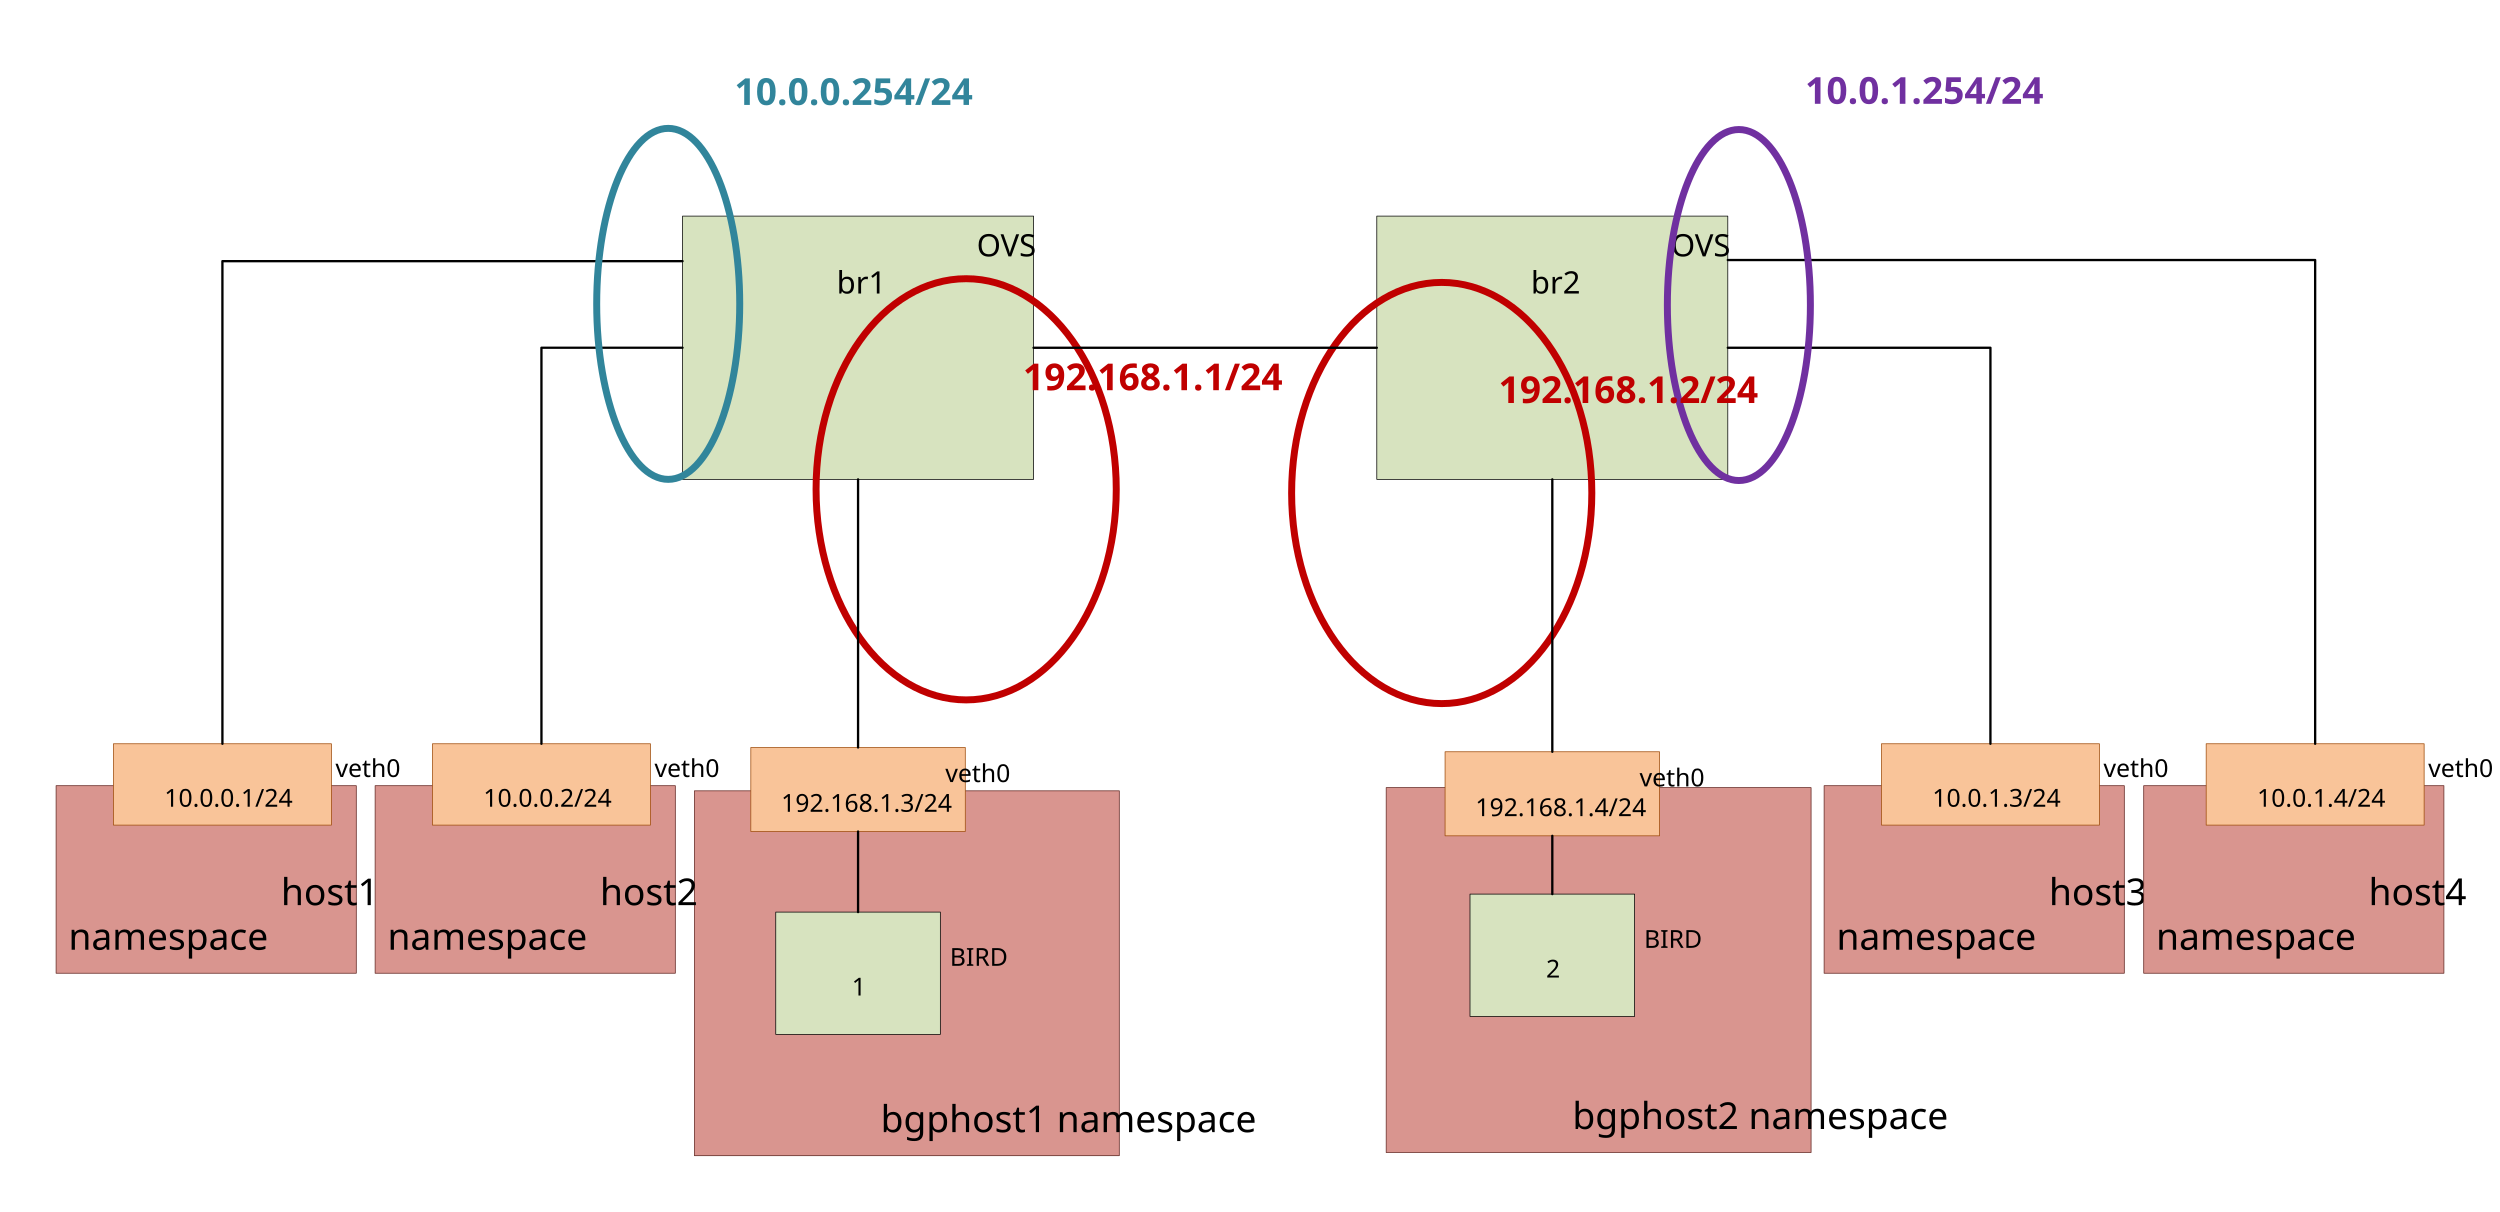
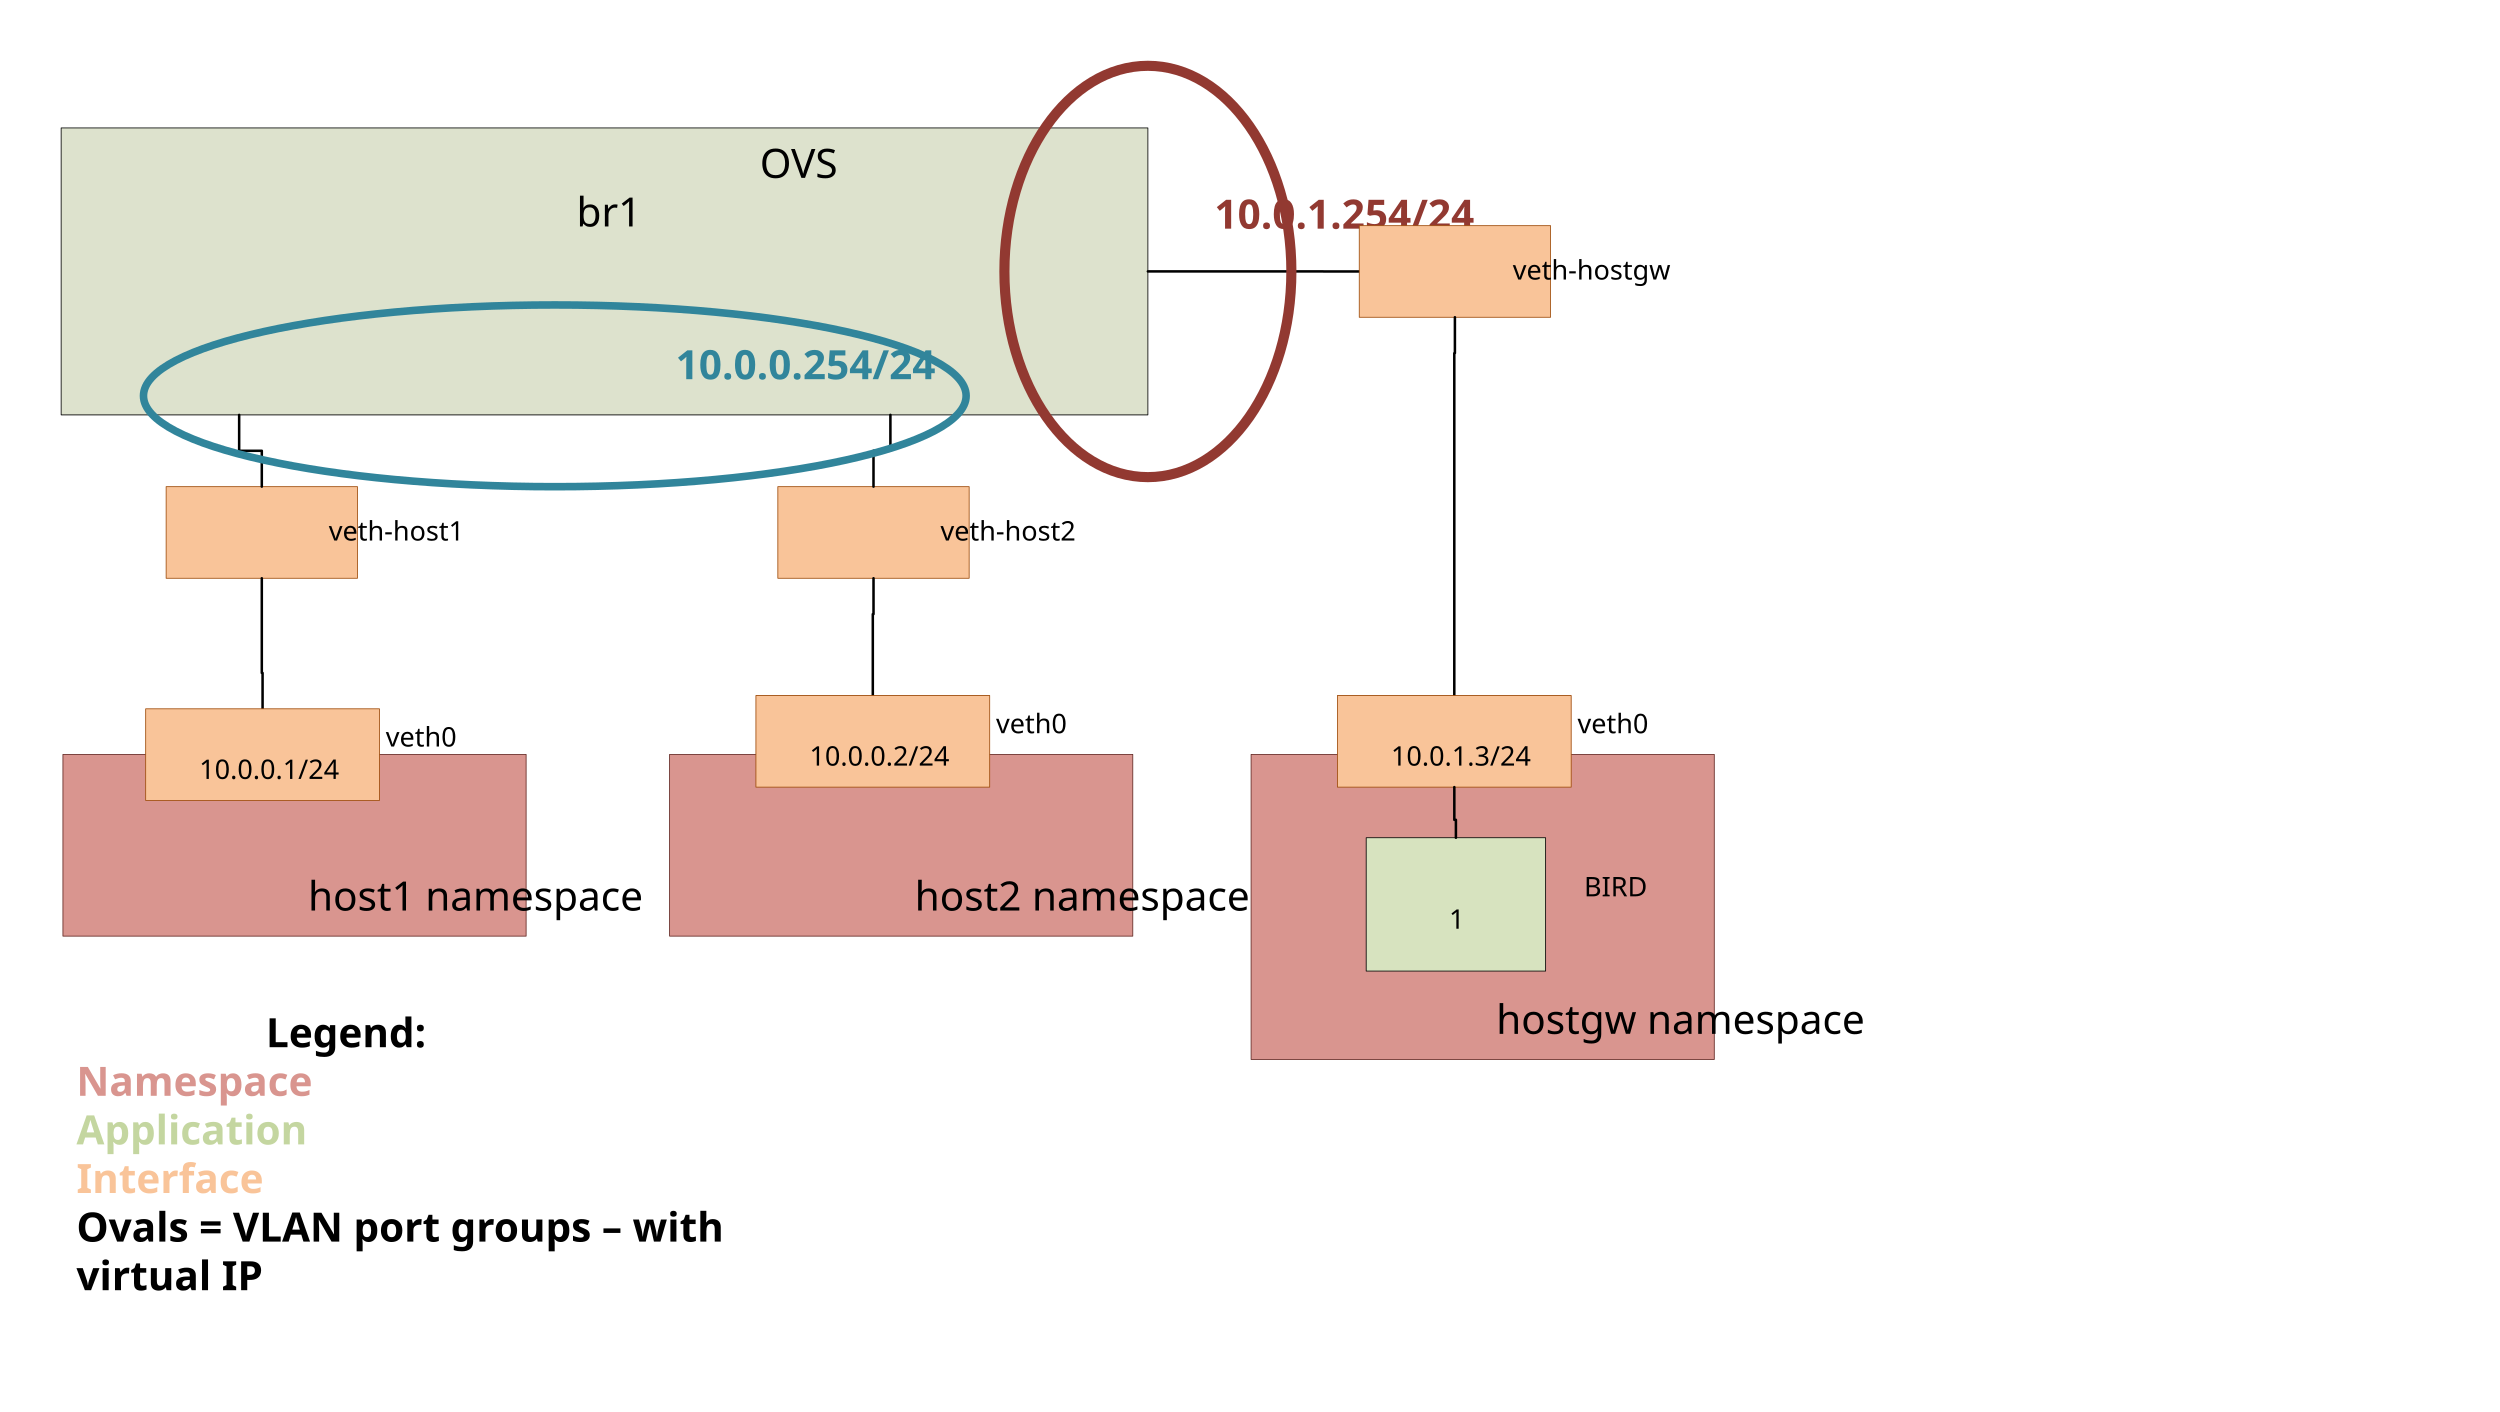
- <svg xmlns="http://www.w3.org/2000/svg" xmlns:ns1="http://schemas.microsoft.com/visio/2003/SVGExtensions/" width="11.217in" height="5.437in" viewBox="0 0 807.599 391.436" xml:space="preserve" color-interpolation-filters="sRGB" class="st16">
+ <svg xmlns="http://www.w3.org/2000/svg" xmlns:ns1="http://schemas.microsoft.com/visio/2003/SVGExtensions/" width="10.289in" height="5.81in" viewBox="0 0 740.835 418.335" xml:space="preserve" color-interpolation-filters="sRGB" class="st18">
  <ns1:documentProperties ns1:langID="1033" ns1:metric="true" ns1:viewMarkup="false">
    <ns1:userDefs>
      <ns1:ud ns1:nameU="msvNoAutoConnect" ns1:val="VT0(1):26" />
    </ns1:userDefs>
  </ns1:documentProperties>
  <style type="text/css">
	
- 		.st1 {fill:#d7e3bf;stroke:#000000;stroke-linecap:round;stroke-linejoin:round;stroke-width:0.24}
- 		.st2 {fill:#000000;font-family:Calibri;font-size:0.833em}
+ 		.st1 {fill:#dde2cd;stroke:#000000;stroke-linecap:round;stroke-linejoin:round;stroke-width:0.24}
+ 		.st2 {fill:#000000;font-family:Calibri;font-size:1em}
		.st3 {font-size:1em}
- 		.st4 {fill:none;stroke:#c00000;stroke-linecap:round;stroke-linejoin:round;stroke-width:2.25}
- 		.st5 {fill:#d9958f;stroke:#612621;stroke-linecap:round;stroke-linejoin:round;stroke-width:0.24}
- 		.st6 {fill:#000000;font-family:Calibri;font-size:1em}
- 		.st7 {fill:#f9c499;stroke:#9c4a09;stroke-linecap:round;stroke-linejoin:round;stroke-width:0.24}
- 		.st8 {fill:#000000;font-family:Calibri;font-size:0.667em}
- 		.st9 {stroke:#000000;stroke-linecap:round;stroke-linejoin:round;stroke-width:0.75}
+ 		.st4 {fill:#f9c499;stroke:#9c4a09;stroke-linecap:round;stroke-linejoin:round;stroke-width:0.24}
+ 		.st5 {fill:#000000;font-family:Calibri;font-size:0.667em}
+ 		.st6 {stroke:#000000;stroke-linecap:round;stroke-linejoin:round;stroke-width:0.75}
+ 		.st7 {fill:none;stroke:none;stroke-linecap:round;stroke-linejoin:round;stroke-width:0.75}
+ 		.st8 {fill:#31859b;font-family:Calibri;font-size:1em;font-weight:bold}
+ 		.st9 {fill:#923931;font-family:Calibri;font-size:1em;font-weight:bold}
		.st10 {fill:none;stroke:#31859b;stroke-linecap:round;stroke-linejoin:round;stroke-width:2.25}
- 		.st11 {fill:none;stroke:none;stroke-linecap:round;stroke-linejoin:round;stroke-width:0.75}
- 		.st12 {fill:#31859b;font-family:Calibri;font-size:1em;font-weight:bold}
- 		.st13 {fill:none;stroke:#7030a0;stroke-linecap:round;stroke-linejoin:round;stroke-width:2.25}
- 		.st14 {fill:#7030a0;font-family:Calibri;font-size:1em;font-weight:bold}
- 		.st15 {fill:#c00000;font-family:Calibri;font-size:1em;font-weight:bold}
- 		.st16 {fill:none;fill-rule:evenodd;font-size:12px;overflow:visible;stroke-linecap:square;stroke-miterlimit:3}
+ 		.st11 {fill:none;stroke:#923931;stroke-linecap:round;stroke-linejoin:round;stroke-width:3}
+ 		.st12 {fill:#d9958f;stroke:#612621;stroke-linecap:round;stroke-linejoin:round;stroke-width:0.24}
+ 		.st13 {fill:#000000;font-family:Calibri;font-size:1em;font-weight:bold}
+ 		.st14 {fill:#d9958f;font-size:1em}
+ 		.st15 {fill:#c4d6a0;font-size:1em}
+ 		.st16 {fill:#f9c499;font-size:1em}
+ 		.st17 {fill:#d7e3bf;stroke:#000000;stroke-linecap:round;stroke-linejoin:round;stroke-width:0.24}
+ 		.st18 {fill:none;fill-rule:evenodd;font-size:12px;overflow:visible;stroke-linecap:square;stroke-miterlimit:3}
	
	</style>
-   <g ns1:mID="7" ns1:index="3" ns1:groupContext="foregroundPage">
+   <g ns1:mID="13" ns1:index="5" ns1:groupContext="foregroundPage">
    <ns1:pageProperties ns1:drawingScale="0.0393701" ns1:pageScale="0.0393701" ns1:drawingUnits="24" ns1:shadowOffsetX="8.50394" ns1:shadowOffsetY="-8.50394" />
    <ns1:layer ns1:name="Connector" ns1:index="0" />
-     <g id="shape14-1" ns1:mID="14" ns1:groupContext="shape" transform="translate(444.76,-236.589)">
+     <g id="shape2-1" ns1:mID="2" ns1:groupContext="shape" transform="translate(18.12,-295.387)">
      <ns1:userDefs>
        <ns1:ud ns1:nameU="visVersion" ns1:val="VT0(15):26" />
      </ns1:userDefs>
      <ns1:textBlock ns1:margins="rect(4,4,4,4)" ns1:tabSpace="42.5197" ns1:verticalAlign="0" />
-       <ns1:textRect cx="56.693" cy="348.916" width="113.39" height="85.039" />
-       <rect x="0" y="306.397" width="113.386" height="85.039" class="st1" />
-       <text x="48.25" y="319.4" class="st2" ns1:langID="1033">
+       <ns1:textRect cx="161.019" cy="375.815" width="322.04" height="85.039" />
+       <rect x="0" y="333.296" width="322.037" height="85.039" class="st1" />
+       <text x="150.88" y="348.1" class="st2" ns1:langID="1033">
        <ns1:paragraph ns1:horizAlign="1" />
        <ns1:tabList />OVS<ns1:newlineChar />
-         <tspan x="49.79" dy="1.2em" class="st3">br</tspan>2</text>
-     </g>
-     <g id="shape2-5" ns1:mID="2" ns1:groupContext="shape" transform="translate(220.492,-236.589)">
-       <ns1:userDefs>
-         <ns1:ud ns1:nameU="visVersion" ns1:val="VT0(15):26" />
-       </ns1:userDefs>
+         <tspan x="152.73" dy="1.2em" class="st3">br</tspan>1</text>
+     </g>
+     <g id="shape3-5" ns1:mID="3" ns1:groupContext="shape" transform="translate(49.2333,-246.974)">
+       <ns1:userDefs>
+         <ns1:ud ns1:nameU="visVersion" ns1:val="VT0(15):26" />
+       </ns1:userDefs>
+       <ns1:textBlock ns1:margins="rect(4,4,4,4)" ns1:tabSpace="42.5197" />
+       <ns1:textRect cx="28.346" cy="404.758" width="56.7" height="27.153" />
+       <rect x="0" y="391.182" width="56.693" height="27.153" class="st4" />
+       <text x="10.74" y="407.16" class="st5" ns1:langID="1033">
+         <ns1:paragraph ns1:horizAlign="1" />
+         <ns1:tabList />veth-host1</text>
+     </g>
+     <g id="shape7-8" ns1:mID="7" ns1:groupContext="shape" transform="translate(230.501,-246.974)">
+       <ns1:userDefs>
+         <ns1:ud ns1:nameU="visVersion" ns1:val="VT0(15):26" />
+       </ns1:userDefs>
+       <ns1:textBlock ns1:margins="rect(4,4,4,4)" ns1:tabSpace="42.5197" />
+       <ns1:textRect cx="28.346" cy="404.758" width="56.7" height="27.153" />
+       <rect x="0" y="391.182" width="56.693" height="27.153" class="st4" />
+       <text x="10.74" y="407.16" class="st5" ns1:langID="1033">
+         <ns1:paragraph ns1:horizAlign="1" />
+         <ns1:tabList />veth-host2</text>
+     </g>
+     <g id="shape27-11" ns1:mID="27" ns1:groupContext="shape" ns1:layerMember="0" transform="translate(402.794,-330.812)">
+       <path d="M0 411.26 L-10.63 411.26 L-10.63 411.24 L-62.64 411.24" class="st6" />
+     </g>
+     <g id="shape29-14" ns1:mID="29" ns1:groupContext="shape" transform="translate(93.7749,-295.387)">
+       <ns1:textBlock ns1:margins="rect(4,4,4,4)" ns1:tabSpace="42.5197" />
+       <ns1:textRect cx="85.039" cy="404.162" width="170.08" height="28.346" />
+       <rect x="0" y="389.988" width="170.079" height="28.346" class="st7" />
+       <text x="50.28" y="407.76" class="st8" ns1:langID="1033">
+         <ns1:paragraph ns1:horizAlign="1" />
+         <ns1:tabList />10.0.0.254/24</text>
+     </g>
+     <g id="shape31-17" ns1:mID="31" ns1:groupContext="shape" transform="translate(262.468,-344.181)">
+       <ns1:textBlock ns1:margins="rect(4,4,4,4)" ns1:tabSpace="42.5197" />
+       <ns1:textRect cx="76" cy="408.335" width="152" height="20" />
+       <rect x="0" y="398.335" width="152" height="20" class="st7" />
+       <text x="41.25" y="411.94" class="st9" ns1:langID="1033">
+         <ns1:paragraph ns1:horizAlign="1" />
+         <ns1:tabList />10.0.1.254/24</text>
+     </g>
+     <g id="shape38-20" ns1:mID="38" ns1:groupContext="shape" ns1:layerMember="0" transform="translate(84.7801,-208.288)">
+       <path d="M-6.97 418.33 L-6.97 407.71 L-7.2 407.71 L-7.2 379.65" class="st6" />
+     </g>
+     <g id="shape39-23" ns1:mID="39" ns1:groupContext="shape" ns1:layerMember="0" transform="translate(265.832,-246.974)">
+       <path d="M-6.98 418.33 L-6.98 428.96 L-7.19 428.96 L-7.19 453.07" class="st6" />
+     </g>
+     <g id="shape41-26" ns1:mID="41" ns1:groupContext="shape" ns1:layerMember="0" transform="translate(81.3096,-274.127)">
+       <path d="M-3.73 418.33 L-3.73 407.71 L-10.44 407.71 L-10.44 397.08" class="st6" />
+     </g>
+     <g id="shape42-29" ns1:mID="42" ns1:groupContext="shape" ns1:layerMember="0" transform="translate(268.437,-295.387)">
+       <path d="M-4.58 418.33 L-4.58 428.96 L-9.59 428.96 L-9.59 439.59" class="st6" />
+     </g>
+     <g id="shape50-32" ns1:mID="50" ns1:groupContext="shape" transform="translate(42.5197,-274.111)">
+       <ellipse cx="121.89" cy="391.406" rx="121.89" ry="26.929" class="st10" />
+     </g>
+     <g id="shape54-34" ns1:mID="54" ns1:groupContext="shape" transform="translate(297.638,-276.945)">
+       <ellipse cx="42.52" cy="357.39" rx="42.52" ry="60.945" class="st11" />
+     </g>
+     <g id="group57-36" transform="translate(18.649,-140.921)" ns1:mID="57" ns1:groupContext="group">
+       <g id="shape1-37" ns1:mID="1" ns1:groupContext="shape">
+         <ns1:userDefs>
+           <ns1:ud ns1:nameU="visVersion" ns1:val="VT0(15):26" />
+         </ns1:userDefs>
+         <ns1:textBlock ns1:margins="rect(4,4,4,4)" ns1:tabSpace="42.5197" ns1:verticalAlign="2" />
+         <ns1:textRect cx="68.628" cy="391.406" width="137.26" height="53.858" />
+         <rect x="0" y="364.477" width="137.257" height="53.858" class="st12" />
+         <text x="4" y="410.74" class="st2" ns1:langID="1033">
+           <ns1:paragraph />
+           <ns1:tabList />host1 namespace</text>
+       </g>
+       <g id="shape4-40" ns1:mID="4" ns1:groupContext="shape" transform="translate(24.5197,-40.214)">
+         <ns1:userDefs>
+           <ns1:ud ns1:nameU="visVersion" ns1:val="VT0(15):26" />
+         </ns1:userDefs>
+         <ns1:textBlock ns1:margins="rect(4,4,4,4)" ns1:tabSpace="42.5197" />
+         <ns1:textRect cx="34.639" cy="404.758" width="69.28" height="27.153" />
+         <rect x="0" y="391.182" width="69.277" height="27.153" class="st4" />
+         <text x="25.37" y="402.36" class="st5" ns1:langID="1033">
+           <ns1:paragraph ns1:horizAlign="1" />
+           <ns1:tabList />veth0<ns1:newlineChar />
+           <tspan x="15.87" dy="1.2em" class="st3">10</tspan>.0.0.1/24</text>
+       </g>
+     </g>
+     <g id="group58-44" transform="translate(198.425,-140.921)" ns1:mID="58" ns1:groupContext="group">
+       <g id="shape5-45" ns1:mID="5" ns1:groupContext="shape">
+         <ns1:userDefs>
+           <ns1:ud ns1:nameU="visVersion" ns1:val="VT0(15):26" />
+         </ns1:userDefs>
+         <ns1:textBlock ns1:margins="rect(4,4,4,4)" ns1:tabSpace="42.5197" ns1:verticalAlign="2" />
+         <ns1:textRect cx="68.628" cy="391.406" width="137.26" height="53.858" />
+         <rect x="0" y="364.477" width="137.257" height="53.858" class="st12" />
+         <text x="4" y="410.74" class="st2" ns1:langID="1033">
+           <ns1:paragraph />
+           <ns1:tabList />host2 namespace</text>
+       </g>
+       <g id="shape6-48" ns1:mID="6" ns1:groupContext="shape" transform="translate(25.5796,-44.1608)">
+         <ns1:userDefs>
+           <ns1:ud ns1:nameU="visVersion" ns1:val="VT0(15):26" />
+         </ns1:userDefs>
+         <ns1:textBlock ns1:margins="rect(4,4,4,4)" ns1:tabSpace="42.5197" />
+         <ns1:textRect cx="34.639" cy="404.758" width="69.28" height="27.153" />
+         <rect x="0" y="391.182" width="69.277" height="27.153" class="st4" />
+         <text x="25.37" y="402.36" class="st5" ns1:langID="1033">
+           <ns1:paragraph ns1:horizAlign="1" />
+           <ns1:tabList />veth0<ns1:newlineChar />
+           <tspan x="15.87" dy="1.2em" class="st3">10</tspan>.0.0.2/24</text>
+       </g>
+     </g>
+     <g id="shape61-52" ns1:mID="61" ns1:groupContext="shape" transform="translate(18.649,-32.4001)">
      <ns1:textBlock ns1:margins="rect(4,4,4,4)" ns1:tabSpace="42.5197" ns1:verticalAlign="0" />
-       <ns1:textRect cx="56.693" cy="348.916" width="113.39" height="85.039" />
-       <rect x="0" y="306.397" width="113.386" height="85.039" class="st1" />
-       <text x="48.25" y="319.4" class="st2" ns1:langID="1033">
-         <ns1:paragraph ns1:horizAlign="1" />
-         <ns1:tabList />OVS<ns1:newlineChar />
-         <tspan x="49.79" dy="1.2em" class="st3">br</tspan>1</text>
-     </g>
-     <g id="shape129-9" ns1:mID="129" ns1:groupContext="shape" transform="translate(263.622,-165.348)">
-       <ellipse cx="48.487" cy="323.405" rx="48.487" ry="68.031" class="st4" />
-     </g>
-     <g id="shape139-11" ns1:mID="139" ns1:groupContext="shape" transform="translate(417.245,-164.154)">
-       <ellipse cx="48.487" cy="323.405" rx="48.487" ry="68.031" class="st4" />
-     </g>
-     <g id="shape1-13" ns1:mID="1" ns1:groupContext="shape" transform="translate(224.319,-18.12)">
-       <ns1:userDefs>
-         <ns1:ud ns1:nameU="visVersion" ns1:val="VT0(15):26" />
-       </ns1:userDefs>
-       <ns1:textBlock ns1:margins="rect(4,4,4,4)" ns1:tabSpace="42.5197" ns1:verticalAlign="2" />
-       <ns1:textRect cx="68.628" cy="332.505" width="137.26" height="117.862" />
-       <rect x="0" y="273.575" width="137.257" height="117.862" class="st5" />
-       <text x="4" y="383.84" class="st6" ns1:langID="1033">
+       <ns1:textRect cx="92.36" cy="373.135" width="184.73" height="90.401" />
+       <rect x="0" y="327.934" width="184.721" height="90.401" class="st7" />
+       <text x="4" y="342.73" class="st13" ns1:langID="1033">
        <ns1:paragraph />
-         <ns1:tabList />bgphost1 namespace</text>
-     </g>
-     <g id="shape4-16" ns1:mID="4" ns1:groupContext="shape" transform="translate(242.546,-122.828)">
-       <ns1:userDefs>
-         <ns1:ud ns1:nameU="visVersion" ns1:val="VT0(15):26" />
-       </ns1:userDefs>
-       <ns1:textBlock ns1:margins="rect(4,4,4,4)" ns1:tabSpace="42.5197" />
-       <ns1:textRect cx="34.639" cy="377.86" width="69.28" height="27.153" />
-       <rect x="0" y="364.283" width="69.277" height="27.153" class="st7" />
-       <text x="25.37" y="375.46" class="st8" ns1:langID="1033">
-         <ns1:paragraph ns1:horizAlign="1" />
-         <ns1:tabList />veth0<ns1:newlineChar />
-         <tspan x="9.79" dy="1.2em" class="st3">192</tspan>.168.1.3/24</text>
-     </g>
-     <g id="shape13-20" ns1:mID="13" ns1:groupContext="shape" transform="translate(447.793,-19.1399)">
-       <ns1:userDefs>
-         <ns1:ud ns1:nameU="visVersion" ns1:val="VT0(15):26" />
-       </ns1:userDefs>
-       <ns1:textBlock ns1:margins="rect(4,4,4,4)" ns1:tabSpace="42.5197" ns1:verticalAlign="2" />
-       <ns1:textRect cx="68.628" cy="332.505" width="137.26" height="117.862" />
-       <rect x="0" y="273.575" width="137.257" height="117.862" class="st5" />
-       <text x="4" y="383.84" class="st6" ns1:langID="1033">
-         <ns1:paragraph />
-         <ns1:tabList />bgphost2 namespace</text>
-     </g>
-     <g id="shape15-23" ns1:mID="15" ns1:groupContext="shape" transform="translate(466.815,-121.433)">
-       <ns1:userDefs>
-         <ns1:ud ns1:nameU="visVersion" ns1:val="VT0(15):26" />
-       </ns1:userDefs>
-       <ns1:textBlock ns1:margins="rect(4,4,4,4)" ns1:tabSpace="42.5197" />
-       <ns1:textRect cx="34.639" cy="377.86" width="69.28" height="27.153" />
-       <rect x="0" y="364.283" width="69.277" height="27.153" class="st7" />
-       <text x="25.37" y="375.46" class="st8" ns1:langID="1033">
-         <ns1:paragraph ns1:horizAlign="1" />
-         <ns1:tabList />veth0<ns1:newlineChar />
-         <tspan x="9.79" dy="1.2em" class="st3">192</tspan>.168.1.4/24</text>
-     </g>
-     <g id="shape22-27" ns1:mID="22" ns1:groupContext="shape" ns1:layerMember="0" transform="translate(333.878,-272.022)">
-       <path d="M0 384.35 L110.88 384.35" class="st9" />
-     </g>
-     <g id="shape48-30" ns1:mID="48" ns1:groupContext="shape" transform="translate(250.6,-57.2951)">
-       <ns1:userDefs>
-         <ns1:ud ns1:nameU="visVersion" ns1:val="VT0(15):26" />
-       </ns1:userDefs>
-       <ns1:textBlock ns1:margins="rect(4,4,4,4)" ns1:tabSpace="42.5197" />
-       <ns1:textRect cx="26.585" cy="371.68" width="53.17" height="39.511" />
-       <rect x="0" y="351.925" width="53.169" height="39.511" class="st1" />
-       <text x="18.77" y="369.28" class="st8" ns1:langID="1033">
-         <ns1:paragraph ns1:horizAlign="1" />
-         <ns1:tabList />BIRD<ns1:newlineChar />
-         <tspan x="24.56" dy="1.2em" class="st3">1</tspan>
+         <ns1:tabList />Legend:<ns1:newlineChar />
+         <tspan x="4" dy="1.2em" class="st14">Namespace<ns1:newlineChar />
+         </tspan>
+         <tspan x="4" dy="1.2em" class="st15">Application<ns1:newlineChar />
+         </tspan>
+         <tspan x="4" dy="1.2em" class="st16">Interface<ns1:newlineChar />
+         </tspan>
+         <tspan x="4" dy="1.2em" class="st3">Ovals </tspan>= VLAN port groups – with <tspan x="4" dy="1.2em" class="st3">virtual IP</tspan>
+         <ns1:newlineChar />
      </text>
    </g>
-     <g id="shape49-34" ns1:mID="49" ns1:groupContext="shape" transform="translate(474.869,-63.0993)">
-       <ns1:userDefs>
-         <ns1:ud ns1:nameU="visVersion" ns1:val="VT0(15):26" />
-       </ns1:userDefs>
-       <ns1:textBlock ns1:margins="rect(4,4,4,4)" ns1:tabSpace="42.5197" />
-       <ns1:textRect cx="26.585" cy="371.68" width="53.17" height="39.511" />
-       <rect x="0" y="351.925" width="53.169" height="39.511" class="st1" />
-       <text x="18.77" y="369.28" class="st8" ns1:langID="1033">
-         <ns1:paragraph ns1:horizAlign="1" />
-         <ns1:tabList />BIRD<ns1:newlineChar />
-         <tspan x="24.56" dy="1.2em" class="st3">2</tspan>
-       </text>
-     </g>
-     <g id="shape50-38" ns1:mID="50" ns1:groupContext="shape" ns1:layerMember="0" transform="translate(270.098,-96.8065)">
-       <path d="M7.09 391.44 L7.09 365.41" class="st9" />
-     </g>
-     <g id="shape51-41" ns1:mID="51" ns1:groupContext="shape" ns1:layerMember="0" transform="translate(494.367,-102.611)">
-       <path d="M7.09 391.44 L7.09 372.61" class="st9" />
-     </g>
-     <g id="group116-44" transform="translate(121.179,-77.0508)" ns1:mID="116" ns1:groupContext="group">
-       <g id="shape52-45" ns1:mID="52" ns1:groupContext="shape">
+     <g id="shape66-60" ns1:mID="66" ns1:groupContext="shape" transform="translate(402.794,-324.314)">
+       <ns1:userDefs>
+         <ns1:ud ns1:nameU="visVersion" ns1:val="VT0(15):26" />
+       </ns1:userDefs>
+       <ns1:textBlock ns1:margins="rect(4,4,4,4)" ns1:tabSpace="42.5197" />
+       <ns1:textRect cx="28.346" cy="404.758" width="56.7" height="27.153" />
+       <rect x="0" y="391.182" width="56.693" height="27.153" class="st4" />
+       <text x="8.03" y="407.16" class="st5" ns1:langID="1033">
+         <ns1:paragraph ns1:horizAlign="1" />
+         <ns1:tabList />veth-hostgw</text>
+     </g>
+     <g id="shape67-63" ns1:mID="67" ns1:groupContext="shape" ns1:layerMember="0" transform="translate(438.137,-324.314)">
+       <path d="M-7 418.33 L-7 428.96 L-7.18 428.96 L-7.18 530.41" class="st6" />
+     </g>
+     <g id="group70-66" transform="translate(370.742,-104.378)" ns1:mID="70" ns1:groupContext="group">
+       <g id="shape64-67" ns1:mID="64" ns1:groupContext="shape">
        <ns1:userDefs>
          <ns1:ud ns1:nameU="visVersion" ns1:val="VT0(15):26" />
        </ns1:userDefs>
        <ns1:textBlock ns1:margins="rect(4,4,4,4)" ns1:tabSpace="42.5197" ns1:verticalAlign="2" />
-         <ns1:textRect cx="48.487" cy="361.146" width="96.98" height="60.581" />
-         <rect x="0" y="330.855" width="96.975" height="60.581" class="st5" />
-         <text x="4" y="369.44" class="st6" ns1:langID="1033">
+         <ns1:textRect cx="68.628" cy="373.135" width="137.26" height="90.401" />
+         <rect x="0" y="327.934" width="137.257" height="90.401" class="st12" />
+         <text x="4" y="410.74" class="st2" ns1:langID="1033">
          <ns1:paragraph />
-           <ns1:tabList />host2<ns1:newlineChar />
-           <tspan x="4" dy="1.2em" class="st3">namespace</tspan>
+           <ns1:tabList />hostgw namespace</text>
+       </g>
+       <g id="shape65-70" ns1:mID="65" ns1:groupContext="shape" transform="translate(25.5796,-80.7033)">
+         <ns1:userDefs>
+           <ns1:ud ns1:nameU="visVersion" ns1:val="VT0(15):26" />
+         </ns1:userDefs>
+         <ns1:textBlock ns1:margins="rect(4,4,4,4)" ns1:tabSpace="42.5197" />
+         <ns1:textRect cx="34.639" cy="404.758" width="69.28" height="27.153" />
+         <rect x="0" y="391.182" width="69.277" height="27.153" class="st4" />
+         <text x="25.37" y="402.36" class="st5" ns1:langID="1033">
+           <ns1:paragraph ns1:horizAlign="1" />
+           <ns1:tabList />veth0<ns1:newlineChar />
+           <tspan x="15.87" dy="1.2em" class="st3">10</tspan>.0.1.3/24</text>
+       </g>
+       <g id="shape68-74" ns1:mID="68" ns1:groupContext="shape" transform="translate(34.1081,-26.189)">
+         <ns1:userDefs>
+           <ns1:ud ns1:nameU="visVersion" ns1:val="VT0(15):26" />
+         </ns1:userDefs>
+         <ns1:textBlock ns1:margins="rect(4,4,4,4)" ns1:tabSpace="42.5197" />
+         <ns1:textRect cx="26.585" cy="398.579" width="53.17" height="39.511" />
+         <rect x="0" y="378.823" width="53.169" height="39.511" class="st17" />
+         <text x="18.77" y="396.18" class="st5" ns1:langID="1033">
+           <ns1:paragraph ns1:horizAlign="1" />
+           <ns1:tabList />BIRD<ns1:newlineChar />
+           <tspan x="24.56" dy="1.2em" class="st3">1</tspan>
        </text>
      </g>
-       <g id="shape53-49" ns1:mID="53" ns1:groupContext="shape" transform="translate(18.5247,-47.8569)">
-         <ns1:userDefs>
-           <ns1:ud ns1:nameU="visVersion" ns1:val="VT0(15):26" />
-         </ns1:userDefs>
-         <ns1:textBlock ns1:margins="rect(4,4,4,4)" ns1:tabSpace="42.5197" />
-         <ns1:textRect cx="35.203" cy="378.303" width="70.41" height="26.267" />
-         <rect x="0" y="365.169" width="70.407" height="26.267" class="st7" />
-         <text x="25.94" y="375.9" class="st8" ns1:langID="1033">
-           <ns1:paragraph ns1:horizAlign="1" />
-           <ns1:tabList />veth0<ns1:newlineChar />
-           <tspan x="16.44" dy="1.2em" class="st3">10</tspan>.0.0.2/24</text>
-       </g>
-     </g>
-     <g id="group117-53" transform="translate(18.12,-77.0508)" ns1:mID="117" ns1:groupContext="group">
-       <g id="shape58-54" ns1:mID="58" ns1:groupContext="shape">
-         <ns1:userDefs>
-           <ns1:ud ns1:nameU="visVersion" ns1:val="VT0(15):26" />
-         </ns1:userDefs>
-         <ns1:textBlock ns1:margins="rect(4,4,4,4)" ns1:tabSpace="42.5197" ns1:verticalAlign="2" />
-         <ns1:textRect cx="48.487" cy="361.146" width="96.98" height="60.581" />
-         <rect x="0" y="330.855" width="96.975" height="60.581" class="st5" />
-         <text x="4" y="369.44" class="st6" ns1:langID="1033">
-           <ns1:paragraph />
-           <ns1:tabList />host1<ns1:newlineChar />
-           <tspan x="4" dy="1.2em" class="st3">namespace</tspan>
-         </text>
-       </g>
-       <g id="shape59-58" ns1:mID="59" ns1:groupContext="shape" transform="translate(18.5247,-47.8569)">
-         <ns1:userDefs>
-           <ns1:ud ns1:nameU="visVersion" ns1:val="VT0(15):26" />
-         </ns1:userDefs>
-         <ns1:textBlock ns1:margins="rect(4,4,4,4)" ns1:tabSpace="42.5197" />
-         <ns1:textRect cx="35.203" cy="378.303" width="70.41" height="26.267" />
-         <rect x="0" y="365.169" width="70.407" height="26.267" class="st7" />
-         <text x="25.94" y="375.9" class="st8" ns1:langID="1033">
-           <ns1:paragraph ns1:horizAlign="1" />
-           <ns1:tabList />veth0<ns1:newlineChar />
-           <tspan x="16.44" dy="1.2em" class="st3">10</tspan>.0.0.1/24</text>
-       </g>
-     </g>
-     <g id="group118-62" transform="translate(589.261,-77.0508)" ns1:mID="118" ns1:groupContext="group">
-       <g id="shape114-63" ns1:mID="114" ns1:groupContext="shape">
-         <ns1:userDefs>
-           <ns1:ud ns1:nameU="visVersion" ns1:val="VT0(15):26" />
-         </ns1:userDefs>
-         <ns1:textBlock ns1:margins="rect(4,4,4,4)" ns1:tabSpace="42.5197" ns1:verticalAlign="2" />
-         <ns1:textRect cx="48.487" cy="361.146" width="96.98" height="60.581" />
-         <rect x="0" y="330.855" width="96.975" height="60.581" class="st5" />
-         <text x="4" y="369.44" class="st6" ns1:langID="1033">
-           <ns1:paragraph />
-           <ns1:tabList />host3<ns1:newlineChar />
-           <tspan x="4" dy="1.2em" class="st3">namespace</tspan>
-         </text>
-       </g>
-       <g id="shape115-67" ns1:mID="115" ns1:groupContext="shape" transform="translate(18.5247,-47.8569)">
-         <ns1:userDefs>
-           <ns1:ud ns1:nameU="visVersion" ns1:val="VT0(15):26" />
-         </ns1:userDefs>
-         <ns1:textBlock ns1:margins="rect(4,4,4,4)" ns1:tabSpace="42.5197" />
-         <ns1:textRect cx="35.203" cy="378.303" width="70.41" height="26.267" />
-         <rect x="0" y="365.169" width="70.407" height="26.267" class="st7" />
-         <text x="25.94" y="375.9" class="st8" ns1:langID="1033">
-           <ns1:paragraph ns1:horizAlign="1" />
-           <ns1:tabList />veth0<ns1:newlineChar />
-           <tspan x="16.44" dy="1.2em" class="st3">10</tspan>.0.1.3/24</text>
-       </g>
-     </g>
-     <g id="group119-71" transform="translate(692.504,-77.0508)" ns1:mID="119" ns1:groupContext="group">
-       <g id="shape111-72" ns1:mID="111" ns1:groupContext="shape">
-         <ns1:userDefs>
-           <ns1:ud ns1:nameU="visVersion" ns1:val="VT0(15):26" />
-         </ns1:userDefs>
-         <ns1:textBlock ns1:margins="rect(4,4,4,4)" ns1:tabSpace="42.5197" ns1:verticalAlign="2" />
-         <ns1:textRect cx="48.487" cy="361.146" width="96.98" height="60.581" />
-         <rect x="0" y="330.855" width="96.975" height="60.581" class="st5" />
-         <text x="4" y="369.44" class="st6" ns1:langID="1033">
-           <ns1:paragraph />
-           <ns1:tabList />host4<ns1:newlineChar />
-           <tspan x="4" dy="1.2em" class="st3">namespace</tspan>
-         </text>
-       </g>
-       <g id="shape112-76" ns1:mID="112" ns1:groupContext="shape" transform="translate(20.1776,-47.8569)">
-         <ns1:userDefs>
-           <ns1:ud ns1:nameU="visVersion" ns1:val="VT0(15):26" />
-         </ns1:userDefs>
-         <ns1:textBlock ns1:margins="rect(4,4,4,4)" ns1:tabSpace="42.5197" />
-         <ns1:textRect cx="35.203" cy="378.303" width="70.41" height="26.267" />
-         <rect x="0" y="365.169" width="70.407" height="26.267" class="st7" />
-         <text x="25.94" y="375.9" class="st8" ns1:langID="1033">
-           <ns1:paragraph ns1:horizAlign="1" />
-           <ns1:tabList />veth0<ns1:newlineChar />
-           <tspan x="16.44" dy="1.2em" class="st3">10</tspan>.0.1.4/24</text>
-       </g>
-     </g>
-     <g id="shape120-80" ns1:mID="120" ns1:groupContext="shape" ns1:layerMember="0" transform="translate(174.907,-151.175)">
-       <path d="M0 391.44 L0 263.5 L45.58 263.5" class="st9" />
-     </g>
-     <g id="shape121-83" ns1:mID="121" ns1:groupContext="shape" ns1:layerMember="0" transform="translate(71.8481,-151.175)">
-       <path d="M0 391.44 L0 235.53 L148.64 235.53" class="st9" />
-     </g>
-     <g id="shape122-86" ns1:mID="122" ns1:groupContext="shape" ns1:layerMember="0" transform="translate(558.146,-279.109)">
-       <path d="M0 391.44 L84.84 391.44 L84.84 519.37" class="st9" />
-     </g>
-     <g id="shape123-89" ns1:mID="123" ns1:groupContext="shape" ns1:layerMember="0" transform="translate(558.146,-307.455)">
-       <path d="M0 391.44 L189.74 391.44 L189.74 547.72" class="st9" />
-     </g>
-     <g id="shape124-92" ns1:mID="124" ns1:groupContext="shape" transform="translate(192.756,-236.589)">
-       <ellipse cx="23.102" cy="334.743" rx="23.102" ry="56.693" class="st10" />
-     </g>
-     <g id="shape125-94" ns1:mID="125" ns1:groupContext="shape" transform="translate(176.557,-349.6)">
-       <ns1:textBlock ns1:margins="rect(4,4,4,4)" ns1:tabSpace="42.5197" />
-       <ns1:textRect cx="39.301" cy="379.893" width="78.61" height="23.086" />
-       <rect x="0" y="368.35" width="78.602" height="23.086" class="st11" />
-       <text x="4.55" y="383.49" class="st12" ns1:langID="1033">
-         <ns1:paragraph ns1:horizAlign="1" />
-         <ns1:tabList />10.0.0.254/24</text>
-     </g>
-     <g id="shape127-97" ns1:mID="127" ns1:groupContext="shape" transform="translate(538.624,-236.214)">
-       <ellipse cx="23.102" cy="334.743" rx="23.102" ry="56.693" class="st13" />
-     </g>
-     <g id="shape128-99" ns1:mID="128" ns1:groupContext="shape" transform="translate(522.425,-349.975)">
-       <ns1:textBlock ns1:margins="rect(4,4,4,4)" ns1:tabSpace="42.5197" />
-       <ns1:textRect cx="39.301" cy="379.893" width="78.61" height="23.086" />
-       <rect x="0" y="368.35" width="78.602" height="23.086" class="st11" />
-       <text x="4.55" y="383.49" class="st14" ns1:langID="1033">
-         <ns1:paragraph ns1:horizAlign="1" />
-         <ns1:tabList />10.0.1.254/24</text>
-     </g>
-     <g id="shape130-102" ns1:mID="130" ns1:groupContext="shape" transform="translate(263.622,-255.014)">
-       <ns1:textBlock ns1:margins="rect(4,4,4,4)" ns1:tabSpace="42.5197" />
-       <ns1:textRect cx="48.487" cy="377.45" width="96.98" height="27.971" />
-       <rect x="0" y="363.465" width="96.975" height="27.971" class="st11" />
-       <text x="10.69" y="381.05" class="st15" ns1:langID="1033">
-         <ns1:paragraph ns1:horizAlign="1" />
-         <ns1:tabList />192.168.1.1/24</text>
-     </g>
-     <g id="shape131-105" ns1:mID="131" ns1:groupContext="shape" transform="translate(417.245,-250.883)">
-       <ns1:textBlock ns1:margins="rect(4,4,4,4)" ns1:tabSpace="42.5197" />
-       <ns1:textRect cx="48.487" cy="377.45" width="96.98" height="27.971" />
-       <rect x="0" y="363.465" width="96.975" height="27.971" class="st11" />
-       <text x="10.69" y="381.05" class="st15" ns1:langID="1033">
-         <ns1:paragraph ns1:horizAlign="1" />
-         <ns1:tabList />192.168.1.2/24</text>
-     </g>
-     <g id="shape140-108" ns1:mID="140" ns1:groupContext="shape" ns1:layerMember="0" transform="translate(270.098,-149.981)">
-       <path d="M7.09 391.44 L7.09 304.83" class="st9" />
-     </g>
-     <g id="shape141-111" ns1:mID="141" ns1:groupContext="shape" ns1:layerMember="0" transform="translate(494.367,-148.586)">
-       <path d="M7.09 391.44 L7.09 303.43" class="st9" />
+       <g id="shape69-78" ns1:mID="69" ns1:groupContext="shape" ns1:layerMember="0" transform="translate(67.5421,-65.7004)">
+         <path d="M-6.85 418.33 L-6.85 413.02 L-7.32 413.02 L-7.32 403.33" class="st6" />
+       </g>
    </g>
  </g>
</svg>
